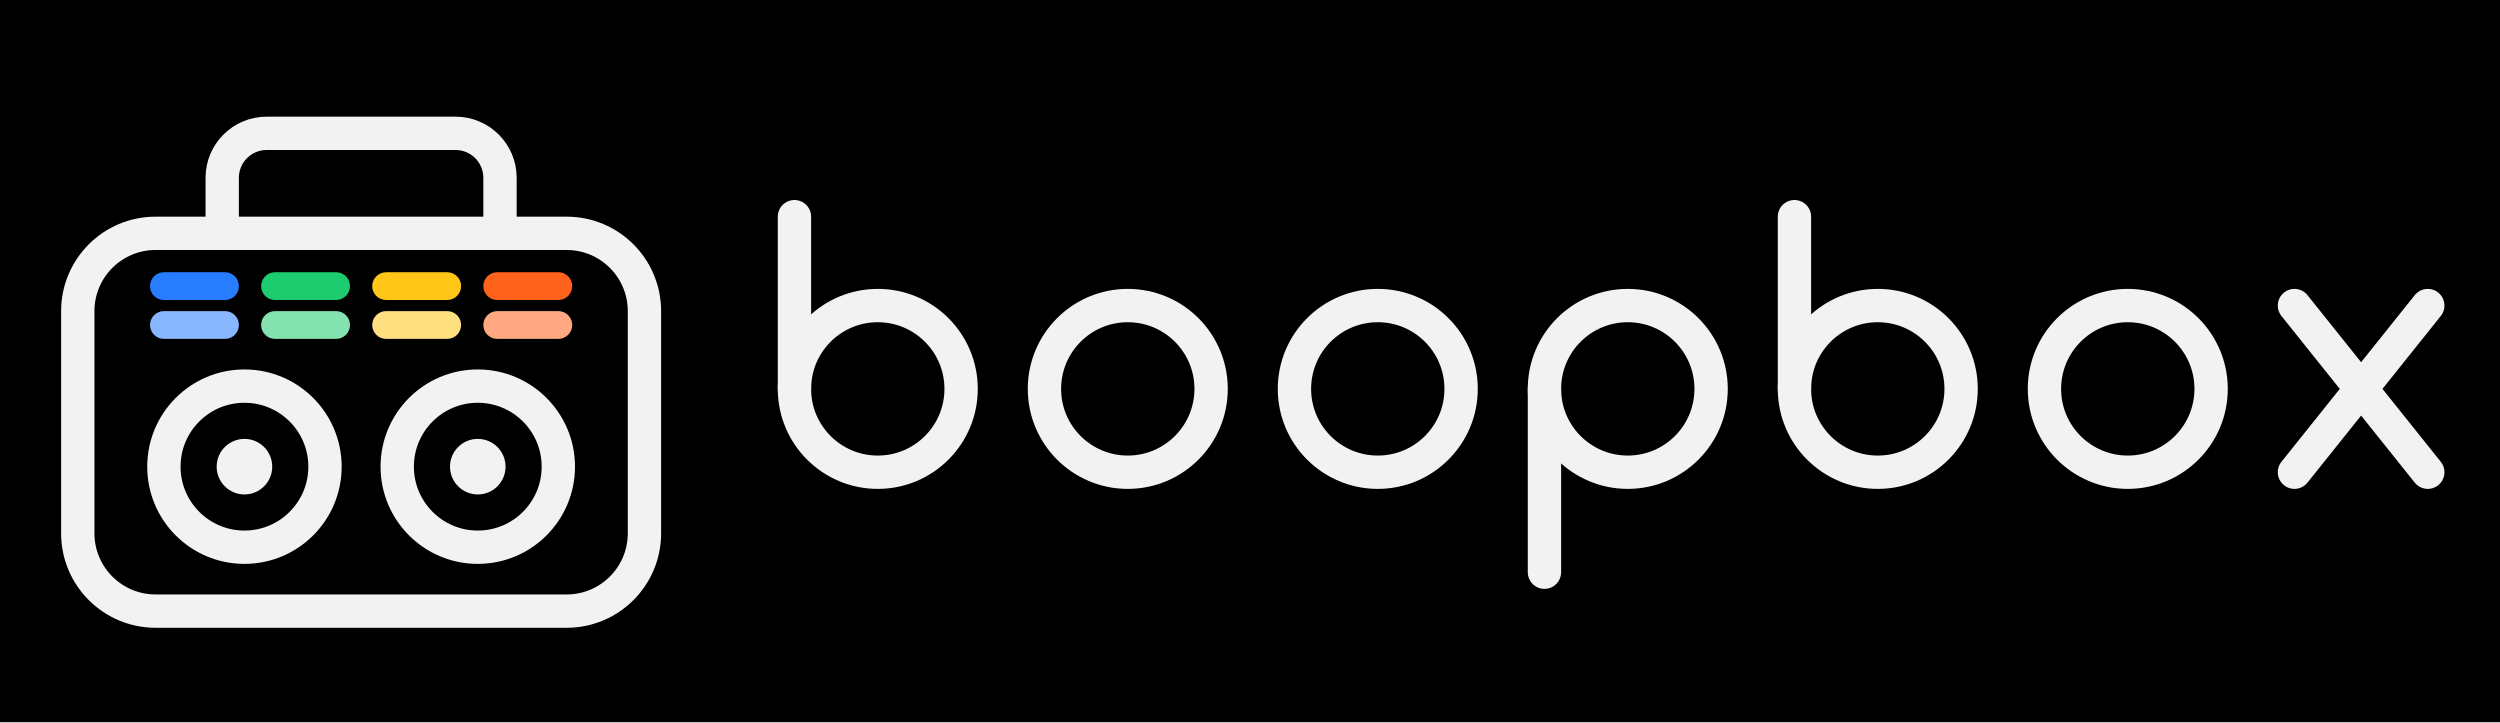
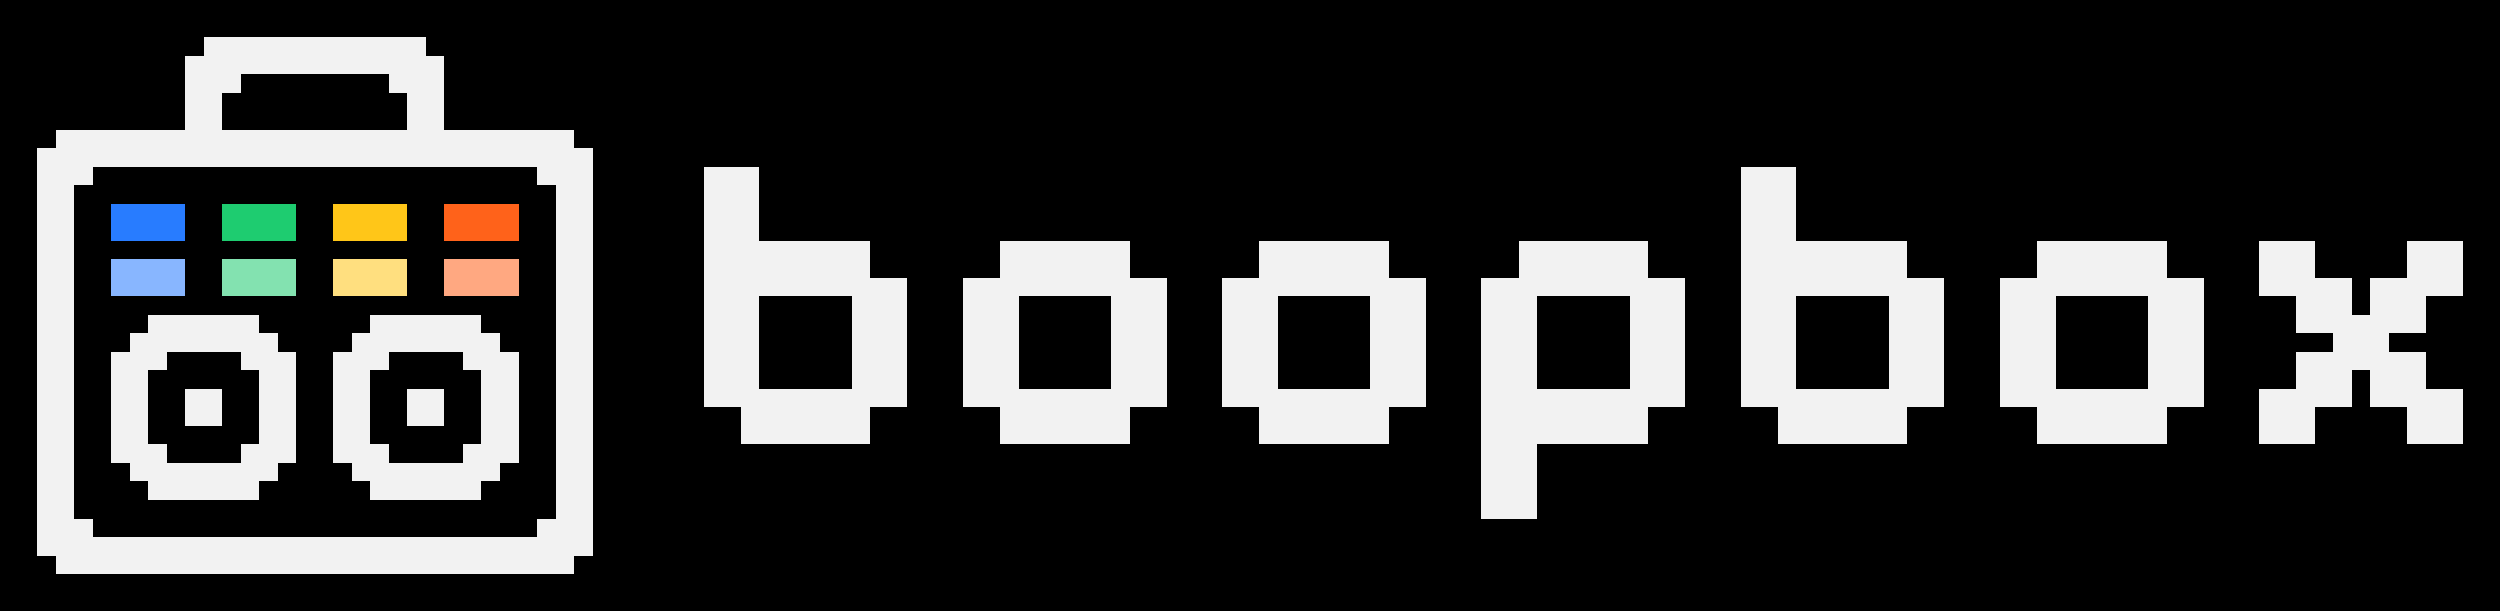
- <svg xmlns="http://www.w3.org/2000/svg" viewBox="0 0 900 260" width="900" height="260" role="img" aria-label="BoopBox">
-   <rect width="900" height="260" fill="#000" />
-   <path d="M80 84 V64 A16 16 0 0 1 96 48 H164 A16 16 0 0 1 180 64 V84" fill="none" stroke="#F2F2F2" stroke-width="12" />
-   <rect x="28" y="84" width="204" height="136" rx="28" fill="#000" stroke="#F2F2F2" stroke-width="12" />
-   <rect x="54.00" y="98.00" width="32.00" height="10.00" rx="5.00" fill="#287CFF" />
-   <rect x="94.00" y="98.00" width="32.00" height="10.00" rx="5.00" fill="#1ECC70" />
-   <rect x="134.00" y="98.00" width="32.00" height="10.00" rx="5.00" fill="#FFC618" />
-   <rect x="174.00" y="98.00" width="32.00" height="10.00" rx="5.00" fill="#FF621A" />
-   <rect x="54.00" y="112.00" width="32.00" height="10.00" rx="5.00" fill="#88B6FF" />
-   <rect x="94.00" y="112.00" width="32.00" height="10.00" rx="5.00" fill="#83E2B0" />
-   <rect x="134.00" y="112.00" width="32.00" height="10.00" rx="5.00" fill="#FFDF7F" />
-   <rect x="174.00" y="112.00" width="32.00" height="10.00" rx="5.00" fill="#FFA881" />
-   <circle cx="88" cy="168" r="29" fill="none" stroke="#F2F2F2" stroke-width="12" />
-   <circle cx="88" cy="168" r="10" fill="#F2F2F2" />
-   <circle cx="172" cy="168" r="29" fill="none" stroke="#F2F2F2" stroke-width="12" />
-   <circle cx="172" cy="168" r="10" fill="#F2F2F2" />
-   <circle cx="316.00" cy="140.00" r="30.00" fill="none" stroke="#F2F2F2" stroke-width="12" />
-   <line x1="286.00" y1="78.00" x2="286.00" y2="140.00" stroke="#F2F2F2" stroke-width="12" stroke-linecap="round" />
-   <circle cx="406.00" cy="140.00" r="30.00" fill="none" stroke="#F2F2F2" stroke-width="12" />
-   <circle cx="496.00" cy="140.00" r="30.00" fill="none" stroke="#F2F2F2" stroke-width="12" />
-   <circle cx="586.00" cy="140.00" r="30.00" fill="none" stroke="#F2F2F2" stroke-width="12" />
-   <line x1="556.00" y1="140.00" x2="556.00" y2="206.00" stroke="#F2F2F2" stroke-width="12" stroke-linecap="round" />
-   <circle cx="676.00" cy="140.00" r="30.00" fill="none" stroke="#F2F2F2" stroke-width="12" />
-   <line x1="646.00" y1="78.00" x2="646.00" y2="140.00" stroke="#F2F2F2" stroke-width="12" stroke-linecap="round" />
-   <circle cx="766.00" cy="140.00" r="30.00" fill="none" stroke="#F2F2F2" stroke-width="12" />
-   <line x1="826.00" y1="110.00" x2="874.00" y2="170.00" stroke="#F2F2F2" stroke-width="12" stroke-linecap="round" />
-   <line x1="874.00" y1="110.00" x2="826.00" y2="170.00" stroke="#F2F2F2" stroke-width="12" stroke-linecap="round" />
+ <svg xmlns="http://www.w3.org/2000/svg" viewBox="0 0 1080 264" width="1080" height="264" role="img" aria-label="BoopBox" shape-rendering="crispEdges">
+   <rect width="1080" height="264" fill="#000" />
+   <path d="M88 16h96v8h-96zM80 24h112v8h-112zM80 32h24v8h-24zM168 32h24v8h-24zM80 40h16v8h-16zM176 40h16v8h-16zM80 48h16v8h-16zM176 48h16v8h-16zM24 56h224v8h-224zM16 64h240v8h-240zM16 72h24v8h-24zM232 72h24v8h-24zM16 80h16v8h-16zM240 80h16v8h-16zM16 88h16v8h-16zM240 88h16v8h-16zM16 96h16v8h-16zM240 96h16v8h-16zM16 104h16v8h-16zM240 104h16v8h-16zM16 112h16v8h-16zM240 112h16v8h-16zM16 120h16v8h-16zM240 120h16v8h-16zM16 128h16v8h-16zM240 128h16v8h-16zM16 136h16v8h-16zM64 136h48v8h-48zM160 136h48v8h-48zM240 136h16v8h-16zM16 144h16v8h-16zM56 144h64v8h-64zM152 144h64v8h-64zM240 144h16v8h-16zM16 152h16v8h-16zM48 152h24v8h-24zM104 152h24v8h-24zM144 152h24v8h-24zM200 152h24v8h-24zM240 152h16v8h-16zM16 160h16v8h-16zM48 160h16v8h-16zM112 160h16v8h-16zM144 160h16v8h-16zM208 160h16v8h-16zM240 160h16v8h-16zM16 168h16v8h-16zM48 168h16v8h-16zM80 168h16v8h-16zM112 168h16v8h-16zM144 168h16v8h-16zM176 168h16v8h-16zM208 168h16v8h-16zM240 168h16v8h-16zM16 176h16v8h-16zM48 176h16v8h-16zM80 176h16v8h-16zM112 176h16v8h-16zM144 176h16v8h-16zM176 176h16v8h-16zM208 176h16v8h-16zM240 176h16v8h-16zM16 184h16v8h-16zM48 184h16v8h-16zM112 184h16v8h-16zM144 184h16v8h-16zM208 184h16v8h-16zM240 184h16v8h-16zM16 192h16v8h-16zM48 192h24v8h-24zM104 192h24v8h-24zM144 192h24v8h-24zM200 192h24v8h-24zM240 192h16v8h-16zM16 200h16v8h-16zM56 200h64v8h-64zM152 200h64v8h-64zM240 200h16v8h-16zM16 208h16v8h-16zM64 208h48v8h-48zM160 208h48v8h-48zM240 208h16v8h-16zM16 216h16v8h-16zM240 216h16v8h-16zM16 224h24v8h-24zM232 224h24v8h-24zM16 232h240v8h-240zM24 240h224v8h-224z" fill="#F2F2F2" />
+   <path d="M48 88h32v8h-32zM48 96h32v8h-32z" fill="#287CFF" />
+   <path d="M96 88h32v8h-32zM96 96h32v8h-32z" fill="#1ECC70" />
+   <path d="M144 88h32v8h-32zM144 96h32v8h-32z" fill="#FFC618" />
+   <path d="M192 88h32v8h-32zM192 96h32v8h-32z" fill="#FF621A" />
+   <path d="M48 112h32v8h-32zM48 120h32v8h-32z" fill="#88B6FF" />
+   <path d="M96 112h32v8h-32zM96 120h32v8h-32z" fill="#83E2B0" />
+   <path d="M144 112h32v8h-32zM144 120h32v8h-32z" fill="#FFDF7F" />
+   <path d="M192 112h32v8h-32zM192 120h32v8h-32z" fill="#FFA881" />
+   <path d="M304 72h24v8h-24zM304 80h24v8h-24zM304 88h24v8h-24zM304 96h24v8h-24zM304 104h72v8h-72zM304 112h72v8h-72zM304 120h88v8h-88zM304 128h24v8h-24zM368 128h24v8h-24zM304 136h24v8h-24zM368 136h24v8h-24zM304 144h24v8h-24zM368 144h24v8h-24zM304 152h24v8h-24zM368 152h24v8h-24zM304 160h24v8h-24zM368 160h24v8h-24zM304 168h88v8h-88zM320 176h56v8h-56zM320 184h56v8h-56zM432 104h56v8h-56zM432 112h56v8h-56zM416 120h88v8h-88zM416 128h24v8h-24zM480 128h24v8h-24zM416 136h24v8h-24zM480 136h24v8h-24zM416 144h24v8h-24zM480 144h24v8h-24zM416 152h24v8h-24zM480 152h24v8h-24zM416 160h24v8h-24zM480 160h24v8h-24zM416 168h88v8h-88zM432 176h56v8h-56zM432 184h56v8h-56zM544 104h56v8h-56zM544 112h56v8h-56zM528 120h88v8h-88zM528 128h24v8h-24zM592 128h24v8h-24zM528 136h24v8h-24zM592 136h24v8h-24zM528 144h24v8h-24zM592 144h24v8h-24zM528 152h24v8h-24zM592 152h24v8h-24zM528 160h24v8h-24zM592 160h24v8h-24zM528 168h88v8h-88zM544 176h56v8h-56zM544 184h56v8h-56zM656 104h56v8h-56zM656 112h56v8h-56zM640 120h88v8h-88zM640 128h24v8h-24zM704 128h24v8h-24zM640 136h24v8h-24zM704 136h24v8h-24zM640 144h24v8h-24zM704 144h24v8h-24zM640 152h24v8h-24zM704 152h24v8h-24zM640 160h24v8h-24zM704 160h24v8h-24zM640 168h88v8h-88zM640 176h72v8h-72zM640 184h72v8h-72zM640 192h24v8h-24zM640 200h24v8h-24zM640 208h24v8h-24zM640 216h24v8h-24zM752 72h24v8h-24zM752 80h24v8h-24zM752 88h24v8h-24zM752 96h24v8h-24zM752 104h72v8h-72zM752 112h72v8h-72zM752 120h88v8h-88zM752 128h24v8h-24zM816 128h24v8h-24zM752 136h24v8h-24zM816 136h24v8h-24zM752 144h24v8h-24zM816 144h24v8h-24zM752 152h24v8h-24zM816 152h24v8h-24zM752 160h24v8h-24zM816 160h24v8h-24zM752 168h88v8h-88zM768 176h56v8h-56zM768 184h56v8h-56zM880 104h56v8h-56zM880 112h56v8h-56zM864 120h88v8h-88zM864 128h24v8h-24zM928 128h24v8h-24zM864 136h24v8h-24zM928 136h24v8h-24zM864 144h24v8h-24zM928 144h24v8h-24zM864 152h24v8h-24zM928 152h24v8h-24zM864 160h24v8h-24zM928 160h24v8h-24zM864 168h88v8h-88zM880 176h56v8h-56zM880 184h56v8h-56zM976 104h24v8h-24zM1040 104h24v8h-24zM976 112h24v8h-24zM1040 112h24v8h-24zM976 120h40v8h-40zM1024 120h40v8h-40zM992 128h24v8h-24zM1024 128h24v8h-24zM992 136h56v8h-56zM1008 144h24v8h-24zM992 152h56v8h-56zM992 160h24v8h-24zM1024 160h24v8h-24zM976 168h40v8h-40zM1024 168h40v8h-40zM976 176h24v8h-24zM1040 176h24v8h-24zM976 184h24v8h-24zM1040 184h24v8h-24z" fill="#F2F2F2" />
</svg>
